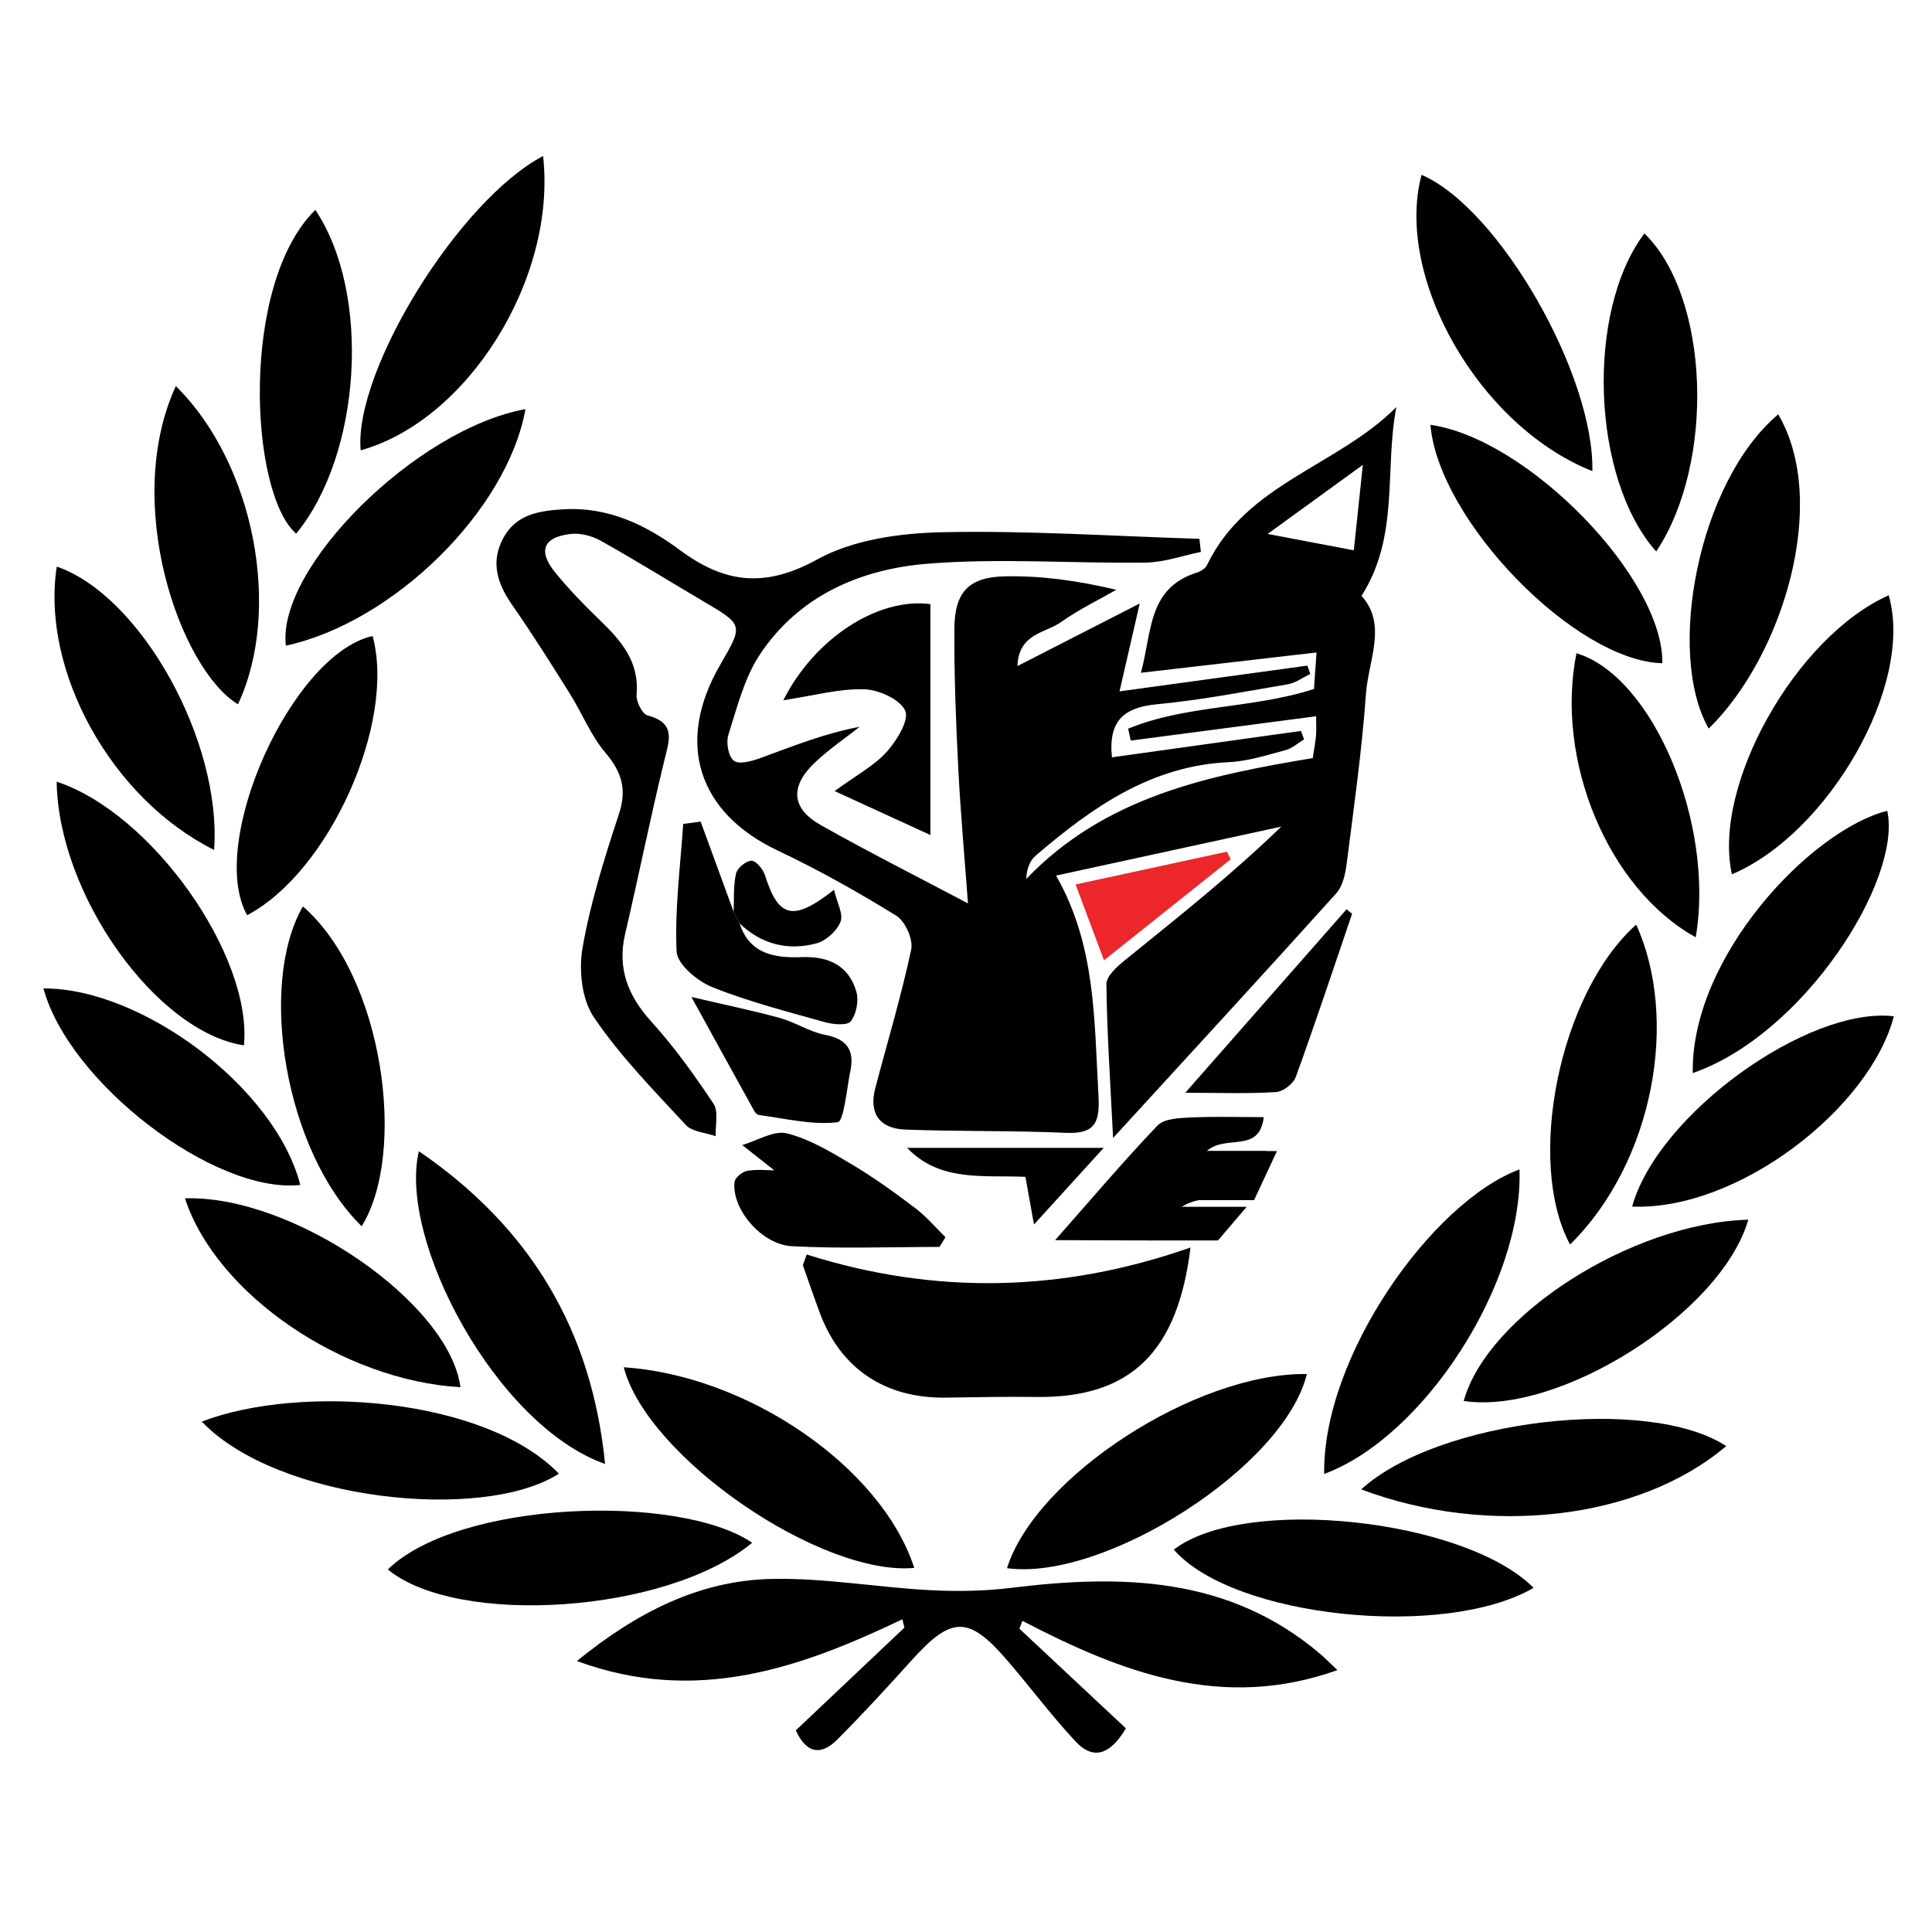
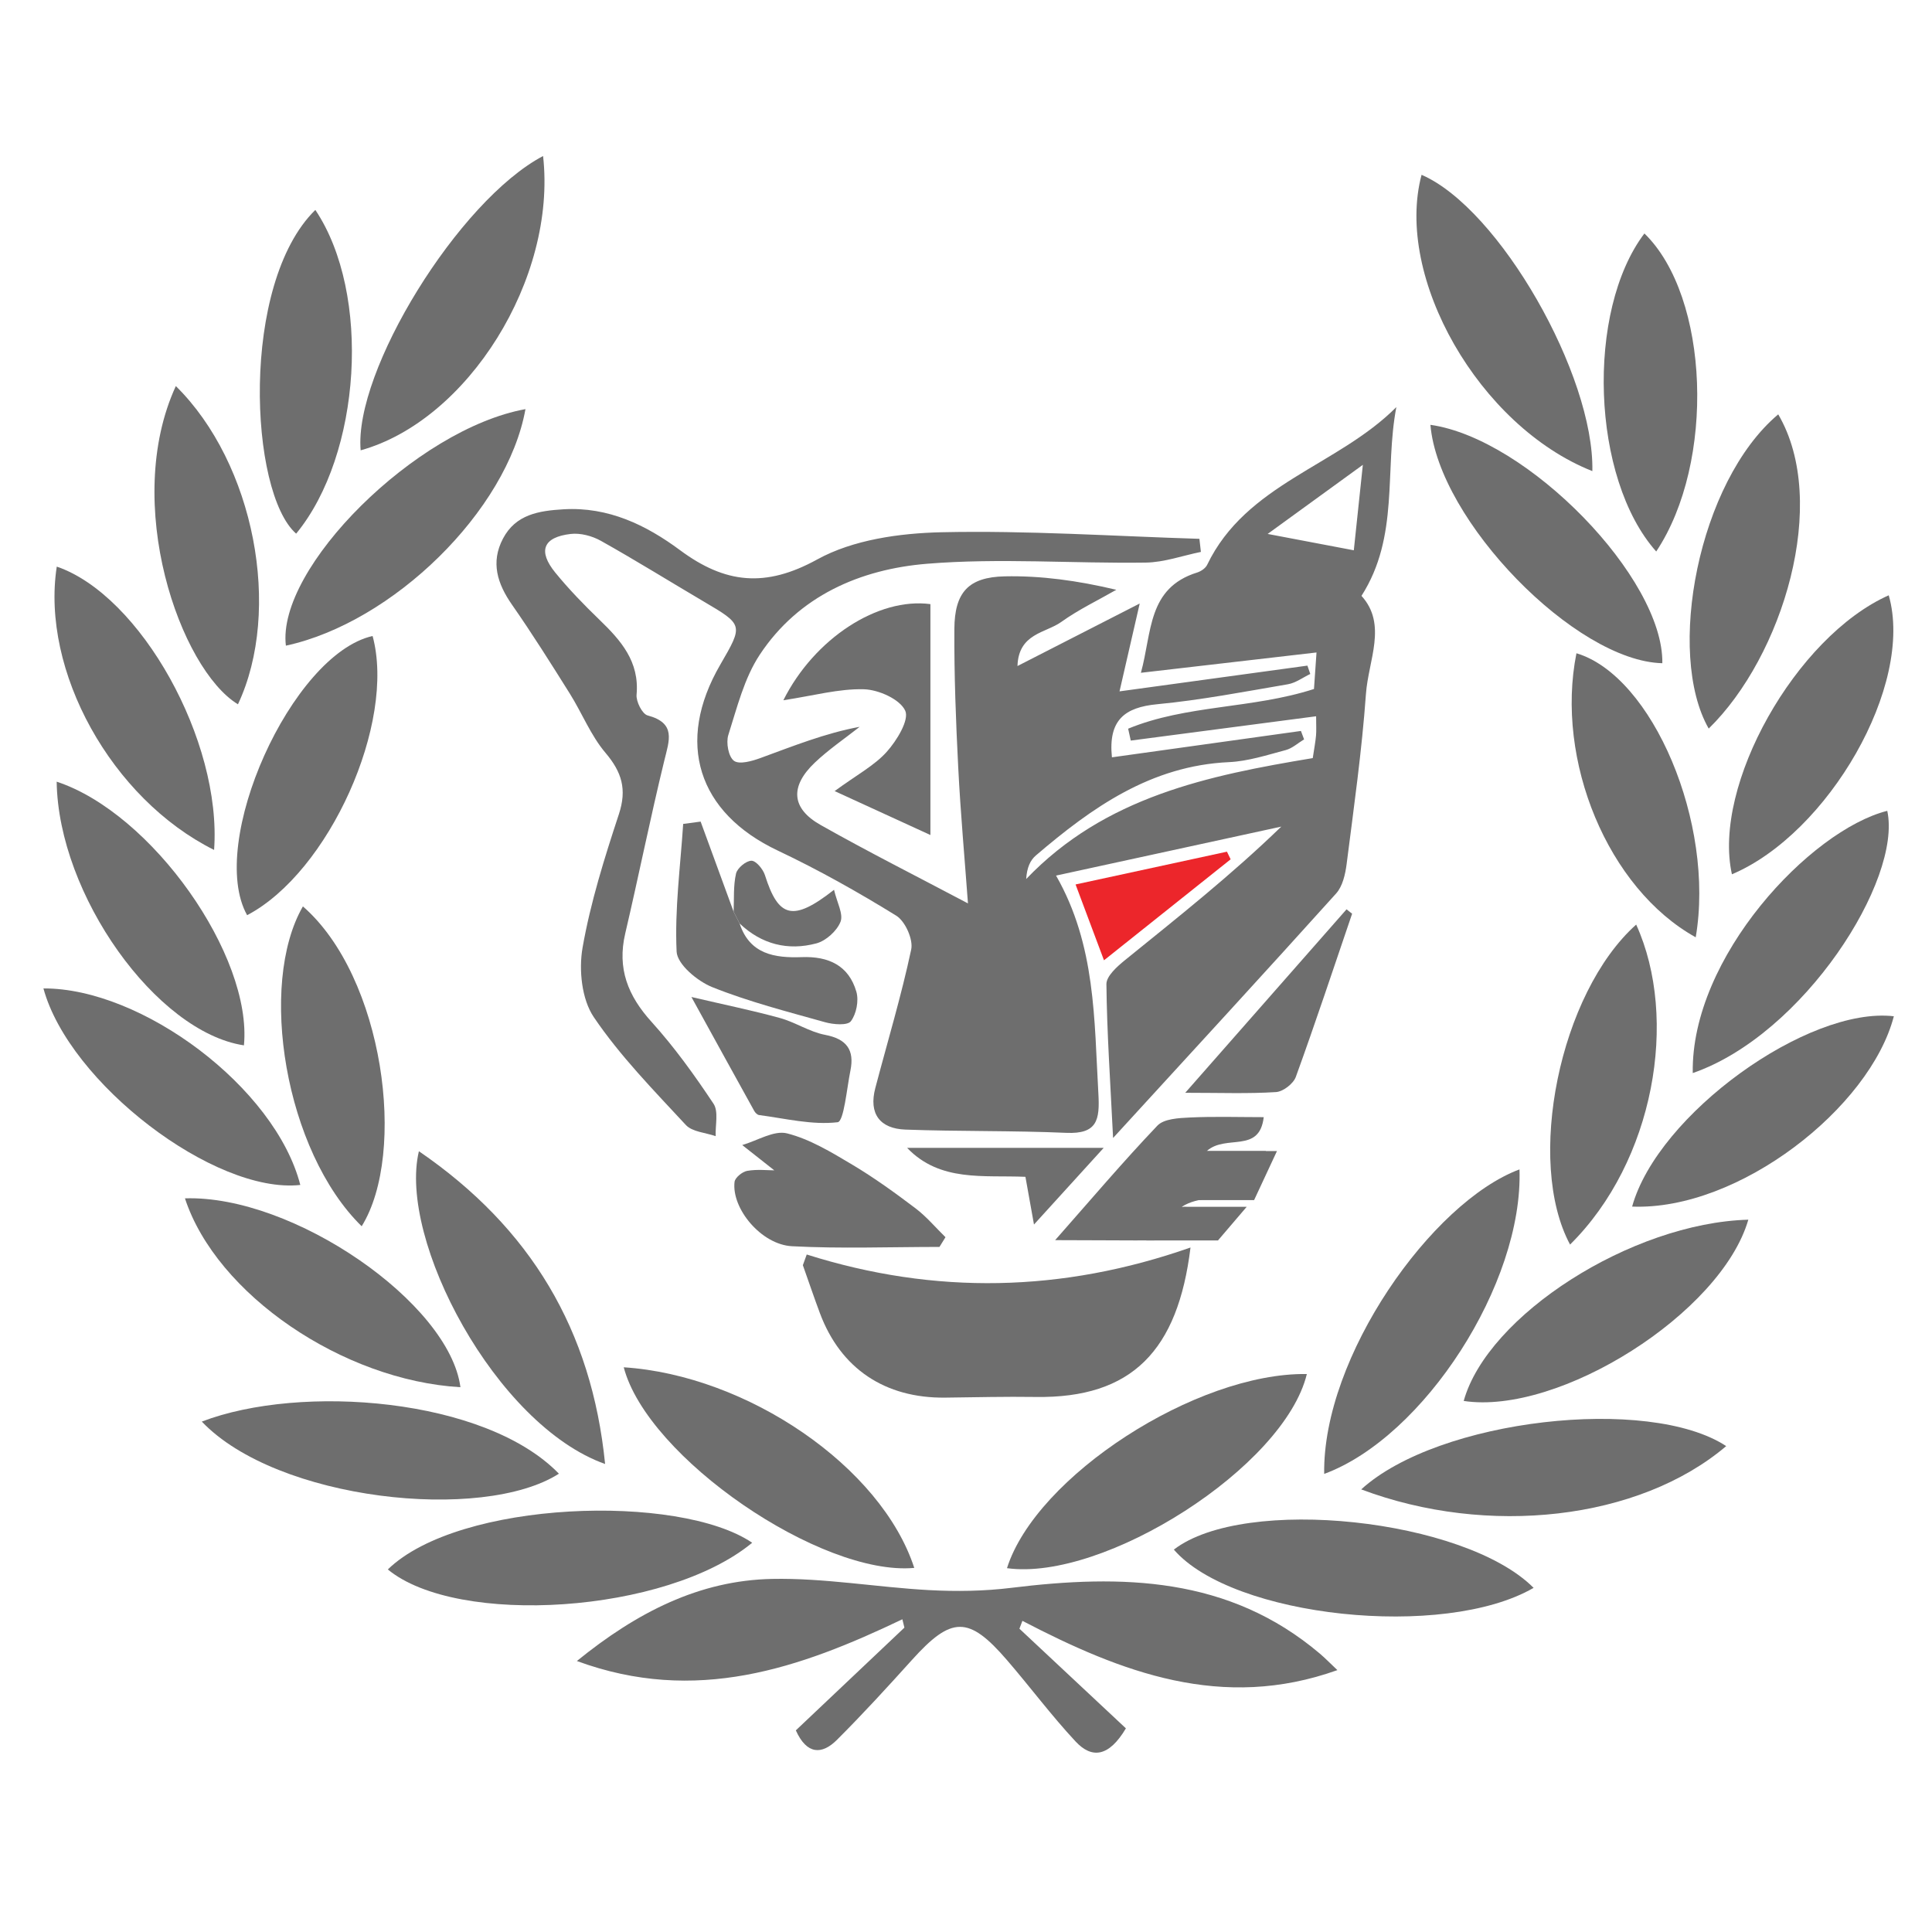
<svg xmlns="http://www.w3.org/2000/svg" version="1.1" height="600" width="600" id="logo" x="0px" y="0px" viewBox="0 0 1920 1920" style="enable-background:new 0 0 1920 1920;" xml:space="preserve">
  <style type="text/css">
	.st0{fill:#EC262B;}
</style>
  <g>
-     <path d="M1106.17,1130.92c-2.82-57.1-6.11-104.97-6.63-152.87c-0.09-7.98,10.68-17.59,18.49-23.91   c52.24-42.34,105.04-83.99,155.31-132.67c-72.66,15.8-145.32,31.6-223.85,48.68c39.61,69.22,37.85,143.28,42.07,216.7   c1.5,26.1-1.08,40.31-31.91,38.96c-53.23-2.33-106.6-1.28-159.86-3.23c-25.29-0.93-36.65-15.67-29.92-41.28   c12.06-45.87,25.81-91.36,35.67-137.69c2.14-10.03-5.97-28.12-14.85-33.61c-38.05-23.5-77.27-45.55-117.7-64.68   c-79.6-37.64-102.08-107.45-57.22-184.72c23.04-39.69,22.98-39.58-16.5-62.85c-34.05-20.07-67.64-40.97-102.11-60.28   c-8.69-4.87-20.34-7.97-30.04-6.84c-27.44,3.21-32.79,16.94-15.22,38.49c13.5,16.55,28.51,31.99,43.89,46.84   c21.29,20.56,39.82,41.5,36.83,74.45c-0.61,6.75,5.63,19.15,10.95,20.57c28.6,7.63,21.49,24.84,16.59,44.96   c-13.91,57.04-25.45,114.65-38.83,171.83c-8.11,34.67,2.64,61.75,26.07,87.65c22.79,25.19,42.85,53.11,61.68,81.44   c5.18,7.78,1.67,21.34,2.15,32.25c-10.06-3.55-23.24-4.21-29.66-11.13c-31.95-34.5-65.3-68.49-91.48-107.18   c-12.03-17.78-15.01-47.01-11.13-69.12c7.9-44.96,21.78-89.1,36.1-132.61c8.1-24.62,2.93-41.75-13.35-60.94   c-14.6-17.21-23.24-39.38-35.41-58.79c-18.65-29.74-37.34-59.51-57.42-88.29c-14.63-20.97-21.44-42.26-9-65.84   c12.64-23.97,35.53-27.62,60.16-29.08c44.55-2.64,82.19,15.72,115.75,40.61c44.8,33.22,84.74,37.65,136.39,9.21   c35.61-19.61,81.86-26.08,123.61-27.01c85.3-1.89,170.77,3.91,256.17,6.54c0.49,4.34,0.98,8.67,1.47,13.01   c-18.28,3.71-36.52,10.36-54.85,10.61c-72.42,1.01-145.26-4.71-217.2,1.15c-66.36,5.4-127.7,31.85-166.4,90.47   c-15.4,23.33-22.5,52.48-31.17,79.68c-2.44,7.65,0.13,21.67,5.6,25.69c5.32,3.9,17.89,0.31,26.27-2.75   c32.32-11.79,64.25-24.68,98.65-31.05c-14.92,11.78-30.82,22.54-44.55,35.57c-24.9,23.65-23.43,45.51,5.67,61.96   c46.77,26.44,94.81,50.62,146.5,77.97c-3.26-44.47-7.36-89.62-9.66-134.85c-2.34-45.91-4.11-91.92-3.85-137.88   c0.21-36.3,13.86-51.53,50.05-52.29c35.99-0.75,72.11,4.14,110.88,13.36c-18.36,10.54-37.68,19.73-54.79,32.01   c-15.31,10.99-42.37,11.18-43.42,43.75c41.25-21.09,78.69-40.24,121.47-62.12c-7.31,31.82-13.3,57.87-20.06,87.3   c65.1-8.92,125.91-17.25,186.72-25.58c0.95,2.77,1.9,5.53,2.85,8.3c-7.38,3.51-14.45,8.88-22.2,10.21   c-43.17,7.37-86.33,15.71-129.86,19.85c-32.39,3.08-48.85,15.71-45.06,52.77c62.63-8.74,125.23-17.48,187.83-26.21   c1.05,2.79,2.09,5.57,3.14,8.36c-6.07,3.66-11.71,8.92-18.29,10.66c-18.57,4.92-37.39,11.1-56.33,11.97   c-77.53,3.54-136.12,45.05-191.9,92.72c-5.53,4.72-8.93,11.93-9.67,23.46c78.33-81.91,181.31-102.98,284.8-120.19   c1.47-9.82,2.69-16.06,3.25-22.37c0.45-5.06,0.09-10.18,0.09-19.2c-62.77,8.23-123.49,16.2-184.2,24.16   c-0.87-3.94-1.73-7.88-2.6-11.82c57.93-23.89,123.26-19.62,184.68-39.44c0.72-10.34,1.49-21.53,2.51-36.3   c-58.65,6.79-114.44,13.24-174.51,20.19c11.11-40.21,6.41-84.22,55.86-99.64c3.81-1.19,8.33-4.22,9.96-7.62   c38.86-80.82,129.56-98.12,188.05-156.8c-12.05,62.73,3.27,128.28-34.66,187.61c25.85,28.46,6.83,63.88,4.42,97.59   c-4.04,56.46-12.02,112.66-19.18,168.87c-1.29,10.15-3.98,22.13-10.43,29.3C1257.03,966.57,1185.33,1044.43,1106.17,1130.92z    M1345.4,546.87c2.93-27.71,5.51-52.07,8.98-84.93c-34.74,25.22-62.03,45.03-94.59,68.68   C1292.28,536.78,1316.18,541.32,1345.4,546.87z" />
-     <path d="M790.89,1719.62c36.93-34.94,72.41-68.52,107.9-102.1c-0.68-2.77-1.35-5.54-2.03-8.3c-101.94,48.75-205.25,85-323.47,41.48   c59.54-48.31,121.53-80.13,193.96-81.59c51.9-1.05,103.93,8.29,156.01,11.12c27.14,1.47,54.77,1.07,81.72-2.25   c109.95-13.52,216.1-11.35,306.61,65.32c5.4,4.57,10.34,9.69,17.5,16.44c-114.58,40.96-214.66,2.24-313.03-48.96   c-0.99,2.6-1.98,5.21-2.97,7.81c35.29,33.02,70.58,66.05,105.82,99.03c-17.01,28.64-33.95,30.28-50.03,13.03   c-23.99-25.74-45.1-54.14-68.11-80.82c-38.19-44.3-55.13-43.87-94.59-0.08c-24.28,26.93-48.79,53.72-74.45,79.32   C816.82,1743.94,801.81,1743.89,790.89,1719.62z" />
-     <path d="M801.73,1246.71c127.5,40.35,254.25,37.65,381.38-6.95c-12.49,102.19-57.95,150.02-153.99,148.52   c-29.9-0.46-59.81,0.32-89.72,0.67c-59.95,0.71-104.01-28.85-124.59-83.95c-5.9-15.8-11.31-31.78-16.94-47.67   C799.16,1253.79,800.44,1250.25,801.73,1246.71z" />
-     <path d="M416.3,1144.07c111.05,76.08,171.78,177.85,185.04,310.83C492.68,1416.35,395.36,1231.85,416.3,1144.07z" />
-     <path d="M747.51,1533.17c-85.25,70.49-293.17,83.48-362.08,26.53C456.08,1490.92,674.91,1483.86,747.51,1533.17z" />
-     <path d="M1524.08,1577.99c-89.12,51.73-299.33,29.38-357.52-38.01C1236.65,1485.9,1455.62,1509.18,1524.08,1577.99z" />
-     <path d="M1298.73,1365.49c-22.39,92.5-201.7,206.24-298,192.94C1029.56,1467.11,1188.97,1363.9,1298.73,1365.49z" />
-     <path d="M1315.96,1464.76c-1.77-116.38,107-270.19,194.09-302.62C1513.91,1275.53,1415.06,1428.2,1315.96,1464.76z" />
-     <path d="M1352.77,1480.14c76.67-69.91,285.81-93.55,362.72-43.02C1628.63,1510.82,1478.32,1527.4,1352.77,1480.14z" />
-     <path d="M200.55,1412.76c98.27-37.73,281.75-23.73,354.89,51.79C479.43,1513.11,275.27,1491.18,200.55,1412.76z" />
-     <path d="M619.87,1358.8c122.82,7.98,256.01,98.85,288.71,199.36C816.02,1566.63,643.36,1448.65,619.87,1358.8z" />
-     <path d="M539.71,155.05c13.67,121.75-74.8,262.86-181.29,292.48C351.49,369.02,455.67,199.35,539.71,155.05z" />
-     <path d="M1582.46,468.19c-112.71-44.66-196.82-192.89-169.72-294.46C1489.99,207.09,1584.52,372.93,1582.46,468.19z" />
-     <path d="M1737.46,1212.11c-26.86,92.98-188.07,194.49-282.84,180.14C1478.2,1307.27,1621.24,1215.38,1737.46,1212.11z" />
-     <path d="M183.8,1190.9c107.54-3.48,262.88,104.05,273.77,187.69C340.9,1371.87,215.08,1286.39,183.8,1190.9z" />
-     <path d="M1652.01,659.09c-86.43-1.98-222.47-141.81-230.47-236.9C1518.32,435.87,1653.37,574.69,1652.01,659.09z" />
-     <path d="M522.2,406.59c-18.15,101.07-131.76,212.09-238.09,235.06C274.74,564.52,413.58,426.21,522.2,406.59z" />
-     <path d="M174.74,383.67c78.13,77.04,105.81,222.64,61.73,316.26C179.07,664.96,121.16,500.13,174.74,383.67z" />
-     <path d="M1626.02,918.84c42.49,93.47,17.93,235.28-65.71,317.99C1516.01,1154.39,1549.7,987.02,1626.02,918.84z" />
-     <path d="M1877,591.59c25.63,89.34-60.37,236.92-155.84,277.26C1701.53,780.63,1784.63,632.78,1877,591.59z" />
-     <path d="M359.43,1218.64c-76.29-74.61-103.25-240.14-58.4-317.87C381.55,970.92,404.63,1145.9,359.43,1218.64z" />
-     <path d="M1698.09,724.05c-42.64-74.58-10.53-245.29,69.09-312.27C1818.51,499.24,1771.56,652.37,1698.09,724.05z" />
-     <path d="M1682.24,1066.4c-2-115.18,116.97-241.34,193.3-260.61C1890.46,874.37,1792.6,1028.14,1682.24,1066.4z" />
-     <path d="M1621.99,1199.1c25.44-91.76,174.72-199.09,260.09-189.15C1858.52,1100.79,1727.95,1203.24,1621.99,1199.1z" />
-     <path d="M313.38,208.61c55.85,83.38,45.69,243.07-19.07,321.73C247.77,489.59,238.4,282.11,313.38,208.61z" />
-     <path d="M56.32,776.82c94.92,31.29,194.6,173.13,186.1,262.04C155.49,1025.74,57.94,889.54,56.32,776.82z" />
-     <path d="M212.76,844.66C110.75,793.82,40.49,666.57,56.41,563.09C139.54,591.53,220.66,736.04,212.76,844.66z" />
-     <path d="M1645.93,548.07c-64.63-72.58-70.04-239.03-11.73-316.06C1698.88,294.85,1704.98,459.38,1645.93,548.07z" />
-     <path d="M43.17,982.29c97.65-0.53,230.42,98.46,255.26,195.3C213.28,1186.88,68.66,1076.24,43.17,982.29z" />
-     <path d="M370.28,632.04c23.43,86.28-43.32,234.8-124.7,277.47C205.5,837.73,289.75,650.27,370.28,632.04z" />
-     <path d="M1685.19,931.48c-87.24-48.37-139.88-175.84-118.53-282.28C1642.34,671.83,1704.5,818.22,1685.19,931.48z" />
-     <path d="M1174.42,1199.31c21.38,1.25,34.91,2.04,59.94,3.5c-14.62,13.89-22.63,28.2-31.25,28.57   c-49.59,2.18-99.33,1.06-154.52,1.06c35.35-40.06,67.43-77.92,101.61-113.8c6.52-6.84,21.21-7.55,32.27-8.08   c24.02-1.15,48.13-0.35,73.41-0.35c-4.25,36.63-37.6,16.61-56.62,33.69c22.47,0,40.63,0,58.74,0   C1263.41,1209.9,1207.41,1178.09,1174.42,1199.31z" />
-     <path d="M933.63,1239.18c-48.86,0-97.82,1.88-146.55-0.69c-30.61-1.61-60.18-37.45-57.1-63.92c0.5-4.26,7.74-10.15,12.61-10.99   c9.94-1.72,20.39-0.51,26.89-0.51c-10.01-7.9-20.93-16.51-31.86-25.13c14.97-4.33,31.51-14.89,44.55-11.6   c22.79,5.76,44.17,18.81,64.78,31.08c21.84,13,42.57,28.03,62.86,43.38c10.92,8.26,19.93,19.06,29.8,28.72   C937.63,1232.73,935.63,1235.96,933.63,1239.18z" />
-     <path d="M778.49,695.9c30.85-61.49,94.09-102.44,146.14-95.53c0,74.28,0,149.33,0,229.46c-30.11-13.81-59.08-27.09-95.19-43.65   c22.35-16.36,39.62-25.44,51.82-39.06c9.98-11.15,22.56-31.72,18.33-40.88c-5.26-11.39-26.48-20.86-41.07-21.26   C833.63,684.31,808.52,691.34,778.49,695.9z" />
-     <path d="M735.02,917.74c9.96,30.71,35.13,34.42,61.75,33.44c26.61-0.98,46.68,8.26,54.28,34.4c2.58,8.85,0.01,22.09-5.48,29.32   c-3.35,4.41-17.36,3.29-25.55,0.99c-37.74-10.59-75.96-20.37-112.22-34.9c-14.74-5.91-34.8-22.68-35.39-35.31   c-1.99-42.1,3.75-84.56,6.53-126.88c5.78-0.77,11.56-1.54,17.34-2.31c10.93,29.86,21.86,59.71,32.79,89.57   C731.05,909.95,733.03,913.85,735.02,917.74z" />
-     <path d="M687.12,990.8c33.84,7.91,61.17,13.49,88,20.89c15.32,4.23,29.38,13.78,44.81,16.72c21.41,4.08,29.35,14.96,25.24,35.33   c-3.66,18.13-6.52,50.79-12.73,51.52c-25.42,2.98-52-3.73-78.12-7.14c-1.76-0.23-3.79-2.34-4.77-4.09   C730.28,1069.29,711.15,1034.46,687.12,990.8z" />
-     <path d="M1343.72,908.04c-18.46,54.14-36.45,108.45-55.96,162.21c-2.45,6.74-12.63,14.59-19.67,15.04   c-27.36,1.75-54.89,0.71-90.21,0.71c56.24-63.97,108.27-123.14,160.29-182.32C1340.02,905.14,1341.87,906.59,1343.72,908.04z" />
-     <path class="st0" d="M1097.13,954.33c-10.09-26.92-18.51-49.38-28.24-75.36c52.38-11.34,101.41-21.96,150.44-32.58   c1.22,2.53,2.44,5.06,3.67,7.58C1182.62,886.16,1142.24,918.36,1097.13,954.33z" />
-     <path d="M901.47,1140.73c62.47,0,123.74,0,195.37,0c-26.36,28.99-46.02,50.61-69.28,76.18c-3.24-18.04-5.68-31.69-8.5-47.4   C977.58,1167.68,934.24,1174.93,901.47,1140.73z" />
-     <path d="M735.02,917.74c-1.99-3.89-3.97-7.79-5.96-11.68c0.57-12.68-0.39-25.71,2.39-37.88c1.26-5.49,9.91-12.71,15.3-12.79   c4.53-0.07,11.54,8.34,13.42,14.28c13.4,42.29,27.63,46.85,68.68,14.59c2.96,12.7,9.47,24.16,6.43,31.83   c-3.61,9.09-14.4,18.86-23.93,21.42C783.09,945.08,756.81,938.48,735.02,917.74z" />
+     <path fill="#6e6e6e" d="M1106.17,1130.92c-2.82-57.1-6.11-104.97-6.63-152.87c-0.09-7.98,10.68-17.59,18.49-23.91   c52.24-42.34,105.04-83.99,155.31-132.67c-72.66,15.8-145.32,31.6-223.85,48.68c39.61,69.22,37.85,143.28,42.07,216.7   c1.5,26.1-1.08,40.31-31.91,38.96c-53.23-2.33-106.6-1.28-159.86-3.23c-25.29-0.93-36.65-15.67-29.92-41.28   c12.06-45.87,25.81-91.36,35.67-137.69c2.14-10.03-5.97-28.12-14.85-33.61c-38.05-23.5-77.27-45.55-117.7-64.68   c-79.6-37.64-102.08-107.45-57.22-184.72c23.04-39.69,22.98-39.58-16.5-62.85c-34.05-20.07-67.64-40.97-102.11-60.28   c-8.69-4.87-20.34-7.97-30.04-6.84c-27.44,3.21-32.79,16.94-15.22,38.49c13.5,16.55,28.51,31.99,43.89,46.84   c21.29,20.56,39.82,41.5,36.83,74.45c-0.61,6.75,5.63,19.15,10.95,20.57c28.6,7.63,21.49,24.84,16.59,44.96   c-13.91,57.04-25.45,114.65-38.83,171.83c-8.11,34.67,2.64,61.75,26.07,87.65c22.79,25.19,42.85,53.11,61.68,81.44   c5.18,7.78,1.67,21.34,2.15,32.25c-10.06-3.55-23.24-4.21-29.66-11.13c-31.95-34.5-65.3-68.49-91.48-107.18   c-12.03-17.78-15.01-47.01-11.13-69.12c7.9-44.96,21.78-89.1,36.1-132.61c8.1-24.62,2.93-41.75-13.35-60.94   c-14.6-17.21-23.24-39.38-35.41-58.79c-18.65-29.74-37.34-59.51-57.42-88.29c-14.63-20.97-21.44-42.26-9-65.84   c12.64-23.97,35.53-27.62,60.16-29.08c44.55-2.64,82.19,15.72,115.75,40.61c44.8,33.22,84.74,37.65,136.39,9.21   c35.61-19.61,81.86-26.08,123.61-27.01c85.3-1.89,170.77,3.91,256.17,6.54c0.49,4.34,0.98,8.67,1.47,13.01   c-18.28,3.71-36.52,10.36-54.85,10.61c-72.42,1.01-145.26-4.71-217.2,1.15c-66.36,5.4-127.7,31.85-166.4,90.47   c-15.4,23.33-22.5,52.48-31.17,79.68c-2.44,7.65,0.13,21.67,5.6,25.69c5.32,3.9,17.89,0.31,26.27-2.75   c32.32-11.79,64.25-24.68,98.65-31.05c-14.92,11.78-30.82,22.54-44.55,35.57c-24.9,23.65-23.43,45.51,5.67,61.96   c46.77,26.44,94.81,50.62,146.5,77.97c-3.26-44.47-7.36-89.62-9.66-134.85c-2.34-45.91-4.11-91.92-3.85-137.88   c0.21-36.3,13.86-51.53,50.05-52.29c35.99-0.75,72.11,4.14,110.88,13.36c-18.36,10.54-37.68,19.73-54.79,32.01   c-15.31,10.99-42.37,11.18-43.42,43.75c41.25-21.09,78.69-40.24,121.47-62.12c-7.31,31.82-13.3,57.87-20.06,87.3   c65.1-8.92,125.91-17.25,186.72-25.58c0.95,2.77,1.9,5.53,2.85,8.3c-7.38,3.51-14.45,8.88-22.2,10.21   c-43.17,7.37-86.33,15.71-129.86,19.85c-32.39,3.08-48.85,15.71-45.06,52.77c62.63-8.74,125.23-17.48,187.83-26.21   c1.05,2.79,2.09,5.57,3.14,8.36c-6.07,3.66-11.71,8.92-18.29,10.66c-18.57,4.92-37.39,11.1-56.33,11.97   c-77.53,3.54-136.12,45.05-191.9,92.72c-5.53,4.72-8.93,11.93-9.67,23.46c78.33-81.91,181.31-102.98,284.8-120.19   c1.47-9.82,2.69-16.06,3.25-22.37c0.45-5.06,0.09-10.18,0.09-19.2c-62.77,8.23-123.49,16.2-184.2,24.16   c-0.87-3.94-1.73-7.88-2.6-11.82c57.93-23.89,123.26-19.62,184.68-39.44c0.72-10.34,1.49-21.53,2.51-36.3   c-58.65,6.79-114.44,13.24-174.51,20.19c11.11-40.21,6.41-84.22,55.86-99.64c3.81-1.19,8.33-4.22,9.96-7.62   c38.86-80.82,129.56-98.12,188.05-156.8c-12.05,62.73,3.27,128.28-34.66,187.61c25.85,28.46,6.83,63.88,4.42,97.59   c-4.04,56.46-12.02,112.66-19.18,168.87c-1.29,10.15-3.98,22.13-10.43,29.3C1257.03,966.57,1185.33,1044.43,1106.17,1130.92z    M1345.4,546.87c2.93-27.71,5.51-52.07,8.98-84.93c-34.74,25.22-62.03,45.03-94.59,68.68   C1292.28,536.78,1316.18,541.32,1345.4,546.87z" />
+     <path fill="#6e6e6e" d="M790.89,1719.62c36.93-34.94,72.41-68.52,107.9-102.1c-0.68-2.77-1.35-5.54-2.03-8.3c-101.94,48.75-205.25,85-323.47,41.48   c59.54-48.31,121.53-80.13,193.96-81.59c51.9-1.05,103.93,8.29,156.01,11.12c27.14,1.47,54.77,1.07,81.72-2.25   c109.95-13.52,216.1-11.35,306.61,65.32c5.4,4.57,10.34,9.69,17.5,16.44c-114.58,40.96-214.66,2.24-313.03-48.96   c-0.99,2.6-1.98,5.21-2.97,7.81c35.29,33.02,70.58,66.05,105.82,99.03c-17.01,28.64-33.95,30.28-50.03,13.03   c-23.99-25.74-45.1-54.14-68.11-80.82c-38.19-44.3-55.13-43.87-94.59-0.08c-24.28,26.93-48.79,53.72-74.45,79.32   C816.82,1743.94,801.81,1743.89,790.89,1719.62z" />
+     <path fill="#6e6e6e" d="M801.73,1246.71c127.5,40.35,254.25,37.65,381.38-6.95c-12.49,102.19-57.95,150.02-153.99,148.52   c-29.9-0.46-59.81,0.32-89.72,0.67c-59.95,0.71-104.01-28.85-124.59-83.95c-5.9-15.8-11.31-31.78-16.94-47.67   C799.16,1253.79,800.44,1250.25,801.73,1246.71z" />
+     <path fill="#6e6e6e" d="M416.3,1144.07c111.05,76.08,171.78,177.85,185.04,310.83C492.68,1416.35,395.36,1231.85,416.3,1144.07z" />
+     <path fill="#6e6e6e" d="M747.51,1533.17c-85.25,70.49-293.17,83.48-362.08,26.53C456.08,1490.92,674.91,1483.86,747.51,1533.17z" />
+     <path fill="#6e6e6e" d="M1524.08,1577.99c-89.12,51.73-299.33,29.38-357.52-38.01C1236.65,1485.9,1455.62,1509.18,1524.08,1577.99z" />
+     <path fill="#6e6e6e" d="M1298.73,1365.49c-22.39,92.5-201.7,206.24-298,192.94C1029.56,1467.11,1188.97,1363.9,1298.73,1365.49z" />
+     <path fill="#6e6e6e" d="M1315.96,1464.76c-1.77-116.38,107-270.19,194.09-302.62C1513.91,1275.53,1415.06,1428.2,1315.96,1464.76z" />
+     <path fill="#6e6e6e" d="M1352.77,1480.14c76.67-69.91,285.81-93.55,362.72-43.02C1628.63,1510.82,1478.32,1527.4,1352.77,1480.14z" />
+     <path fill="#6e6e6e" d="M200.55,1412.76c98.27-37.73,281.75-23.73,354.89,51.79C479.43,1513.11,275.27,1491.18,200.55,1412.76z" />
+     <path fill="#6e6e6e" d="M619.87,1358.8c122.82,7.98,256.01,98.85,288.71,199.36C816.02,1566.63,643.36,1448.65,619.87,1358.8z" />
+     <path fill="#6e6e6e" d="M539.71,155.05c13.67,121.75-74.8,262.86-181.29,292.48C351.49,369.02,455.67,199.35,539.71,155.05z" />
+     <path fill="#6e6e6e" d="M1582.46,468.19c-112.71-44.66-196.82-192.89-169.72-294.46C1489.99,207.09,1584.52,372.93,1582.46,468.19z" />
+     <path fill="#6e6e6e" d="M1737.46,1212.11c-26.86,92.98-188.07,194.49-282.84,180.14C1478.2,1307.27,1621.24,1215.38,1737.46,1212.11z" />
+     <path fill="#6e6e6e" d="M183.8,1190.9c107.54-3.48,262.88,104.05,273.77,187.69C340.9,1371.87,215.08,1286.39,183.8,1190.9z" />
+     <path fill="#6e6e6e" d="M1652.01,659.09c-86.43-1.98-222.47-141.81-230.47-236.9C1518.32,435.87,1653.37,574.69,1652.01,659.09z" />
+     <path fill="#6e6e6e" d="M522.2,406.59c-18.15,101.07-131.76,212.09-238.09,235.06C274.74,564.52,413.58,426.21,522.2,406.59z" />
+     <path fill="#6e6e6e" d="M174.74,383.67c78.13,77.04,105.81,222.64,61.73,316.26C179.07,664.96,121.16,500.13,174.74,383.67z" />
+     <path fill="#6e6e6e" d="M1626.02,918.84c42.49,93.47,17.93,235.28-65.71,317.99C1516.01,1154.39,1549.7,987.02,1626.02,918.84z" />
+     <path fill="#6e6e6e" d="M1877,591.59c25.63,89.34-60.37,236.92-155.84,277.26C1701.53,780.63,1784.63,632.78,1877,591.59z" />
+     <path fill="#6e6e6e" d="M359.43,1218.64c-76.29-74.61-103.25-240.14-58.4-317.87C381.55,970.92,404.63,1145.9,359.43,1218.64z" />
+     <path fill="#6e6e6e" d="M1698.09,724.05c-42.64-74.58-10.53-245.29,69.09-312.27C1818.51,499.24,1771.56,652.37,1698.09,724.05z" />
+     <path fill="#6e6e6e" d="M1682.24,1066.4c-2-115.18,116.97-241.34,193.3-260.61C1890.46,874.37,1792.6,1028.14,1682.24,1066.4z" />
+     <path fill="#6e6e6e" d="M1621.99,1199.1c25.44-91.76,174.72-199.09,260.09-189.15C1858.52,1100.79,1727.95,1203.24,1621.99,1199.1z" />
+     <path fill="#6e6e6e" d="M313.38,208.61c55.85,83.38,45.69,243.07-19.07,321.73C247.77,489.59,238.4,282.11,313.38,208.61z" />
+     <path fill="#6e6e6e" d="M56.32,776.82c94.92,31.29,194.6,173.13,186.1,262.04C155.49,1025.74,57.94,889.54,56.32,776.82z" />
+     <path fill="#6e6e6e" d="M212.76,844.66C110.75,793.82,40.49,666.57,56.41,563.09C139.54,591.53,220.66,736.04,212.76,844.66z" />
+     <path fill="#6e6e6e" d="M1645.93,548.07c-64.63-72.58-70.04-239.03-11.73-316.06C1698.88,294.85,1704.98,459.38,1645.93,548.07z" />
+     <path fill="#6e6e6e" d="M43.17,982.29c97.65-0.53,230.42,98.46,255.26,195.3C213.28,1186.88,68.66,1076.24,43.17,982.29z" />
+     <path fill="#6e6e6e" d="M370.28,632.04c23.43,86.28-43.32,234.8-124.7,277.47C205.5,837.73,289.75,650.27,370.28,632.04z" />
+     <path fill="#6e6e6e" d="M1685.19,931.48c-87.24-48.37-139.88-175.84-118.53-282.28C1642.34,671.83,1704.5,818.22,1685.19,931.48z" />
+     <path fill="#6e6e6e" d="M1174.42,1199.31c21.38,1.25,34.91,2.04,59.94,3.5c-14.62,13.89-22.63,28.2-31.25,28.57   c-49.59,2.18-99.33,1.06-154.52,1.06c35.35-40.06,67.43-77.92,101.61-113.8c6.52-6.84,21.21-7.55,32.27-8.08   c24.02-1.15,48.13-0.35,73.41-0.35c-4.25,36.63-37.6,16.61-56.62,33.69c22.47,0,40.63,0,58.74,0   C1263.41,1209.9,1207.41,1178.09,1174.42,1199.31z" />
+     <path fill="#6e6e6e" d="M933.63,1239.18c-48.86,0-97.82,1.88-146.55-0.69c-30.61-1.61-60.18-37.45-57.1-63.92c0.5-4.26,7.74-10.15,12.61-10.99   c9.94-1.72,20.39-0.51,26.89-0.51c-10.01-7.9-20.93-16.51-31.86-25.13c14.97-4.33,31.51-14.89,44.55-11.6   c22.79,5.76,44.17,18.81,64.78,31.08c21.84,13,42.57,28.03,62.86,43.38c10.92,8.26,19.93,19.06,29.8,28.72   C937.63,1232.73,935.63,1235.96,933.63,1239.18z" />
+     <path fill="#6e6e6e" d="M778.49,695.9c30.85-61.49,94.09-102.44,146.14-95.53c0,74.28,0,149.33,0,229.46c-30.11-13.81-59.08-27.09-95.19-43.65   c22.35-16.36,39.62-25.44,51.82-39.06c9.98-11.15,22.56-31.72,18.33-40.88c-5.26-11.39-26.48-20.86-41.07-21.26   C833.63,684.31,808.52,691.34,778.49,695.9z" />
+     <path fill="#6e6e6e" d="M735.02,917.74c9.96,30.71,35.13,34.42,61.75,33.44c26.61-0.98,46.68,8.26,54.28,34.4c2.58,8.85,0.01,22.09-5.48,29.32   c-3.35,4.41-17.36,3.29-25.55,0.99c-37.74-10.59-75.96-20.37-112.22-34.9c-14.74-5.91-34.8-22.68-35.39-35.31   c-1.99-42.1,3.75-84.56,6.53-126.88c5.78-0.77,11.56-1.54,17.34-2.31c10.93,29.86,21.86,59.71,32.79,89.57   C731.05,909.95,733.03,913.85,735.02,917.74z" />
+     <path fill="#6e6e6e" d="M687.12,990.8c33.84,7.91,61.17,13.49,88,20.89c15.32,4.23,29.38,13.78,44.81,16.72c21.41,4.08,29.35,14.96,25.24,35.33   c-3.66,18.13-6.52,50.79-12.73,51.52c-25.42,2.98-52-3.73-78.12-7.14c-1.76-0.23-3.79-2.34-4.77-4.09   C730.28,1069.29,711.15,1034.46,687.12,990.8z" />
+     <path fill="#6e6e6e" d="M1343.72,908.04c-18.46,54.14-36.45,108.45-55.96,162.21c-2.45,6.74-12.63,14.59-19.67,15.04   c-27.36,1.75-54.89,0.71-90.21,0.71c56.24-63.97,108.27-123.14,160.29-182.32C1340.02,905.14,1341.87,906.59,1343.72,908.04z" />
+     <path class="st0" fill="#6e6e6e" d="M1097.13,954.33c-10.09-26.92-18.51-49.38-28.24-75.36c52.38-11.34,101.41-21.96,150.44-32.58   c1.22,2.53,2.44,5.06,3.67,7.58C1182.62,886.16,1142.24,918.36,1097.13,954.33z" />
+     <path fill="#6e6e6e" d="M901.47,1140.73c62.47,0,123.74,0,195.37,0c-26.36,28.99-46.02,50.61-69.28,76.18c-3.24-18.04-5.68-31.69-8.5-47.4   C977.58,1167.68,934.24,1174.93,901.47,1140.73z" />
+     <path fill="#6e6e6e" d="M735.02,917.74c-1.99-3.89-3.97-7.79-5.96-11.68c0.57-12.68-0.39-25.71,2.39-37.88c1.26-5.49,9.91-12.71,15.3-12.79   c4.53-0.07,11.54,8.34,13.42,14.28c13.4,42.29,27.63,46.85,68.68,14.59c2.96,12.7,9.47,24.16,6.43,31.83   c-3.61,9.09-14.4,18.86-23.93,21.42C783.09,945.08,756.81,938.48,735.02,917.74z" />
  </g>
-   <polyline points="1176.42,1199.31 1238.96,1199.31 1210.41,1232.74 1139.17,1232.73 " />
-   <polyline points="1199.27,1143.91 1269.04,1143.91 1246.31,1192.65 1191.36,1192.65 " />
+   <polyline fill="#6e6e6e" points="1176.42,1199.31 1238.96,1199.31 1210.41,1232.74 1139.17,1232.73 " />
+   <polyline fill="#6e6e6e" points="1199.27,1143.91 1269.04,1143.91 1246.31,1192.65 1191.36,1192.65 " />
</svg>
